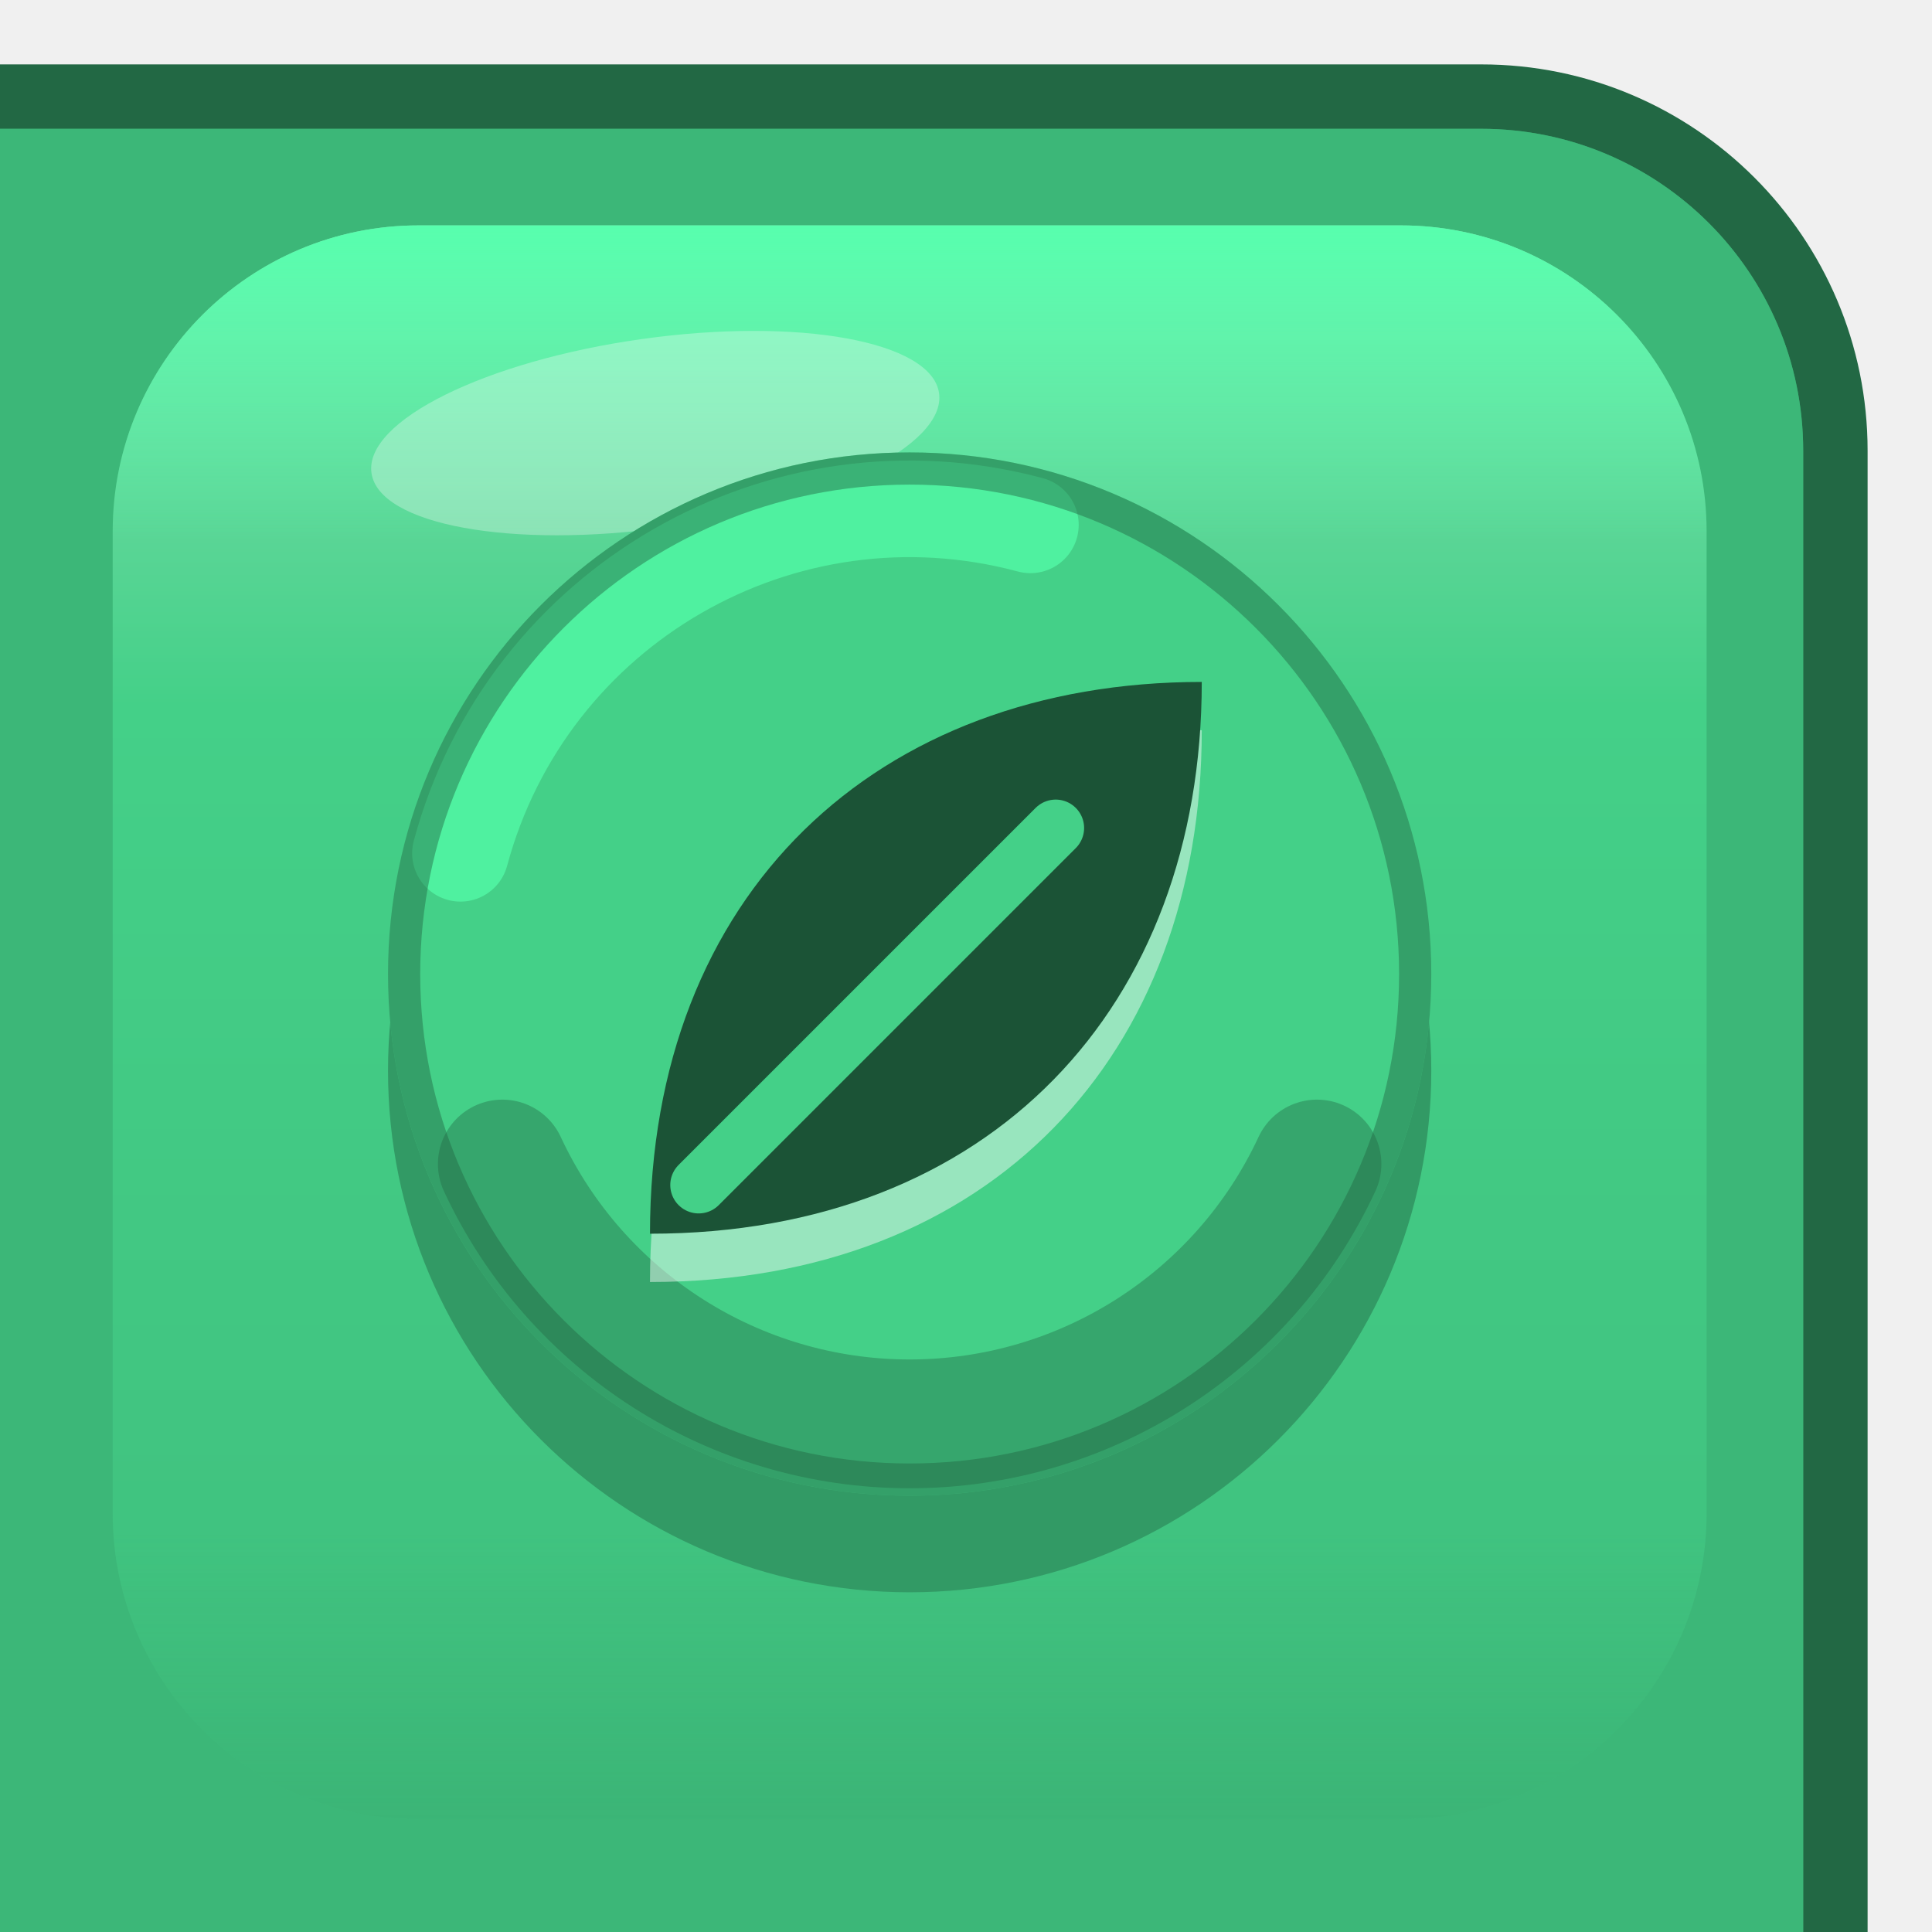
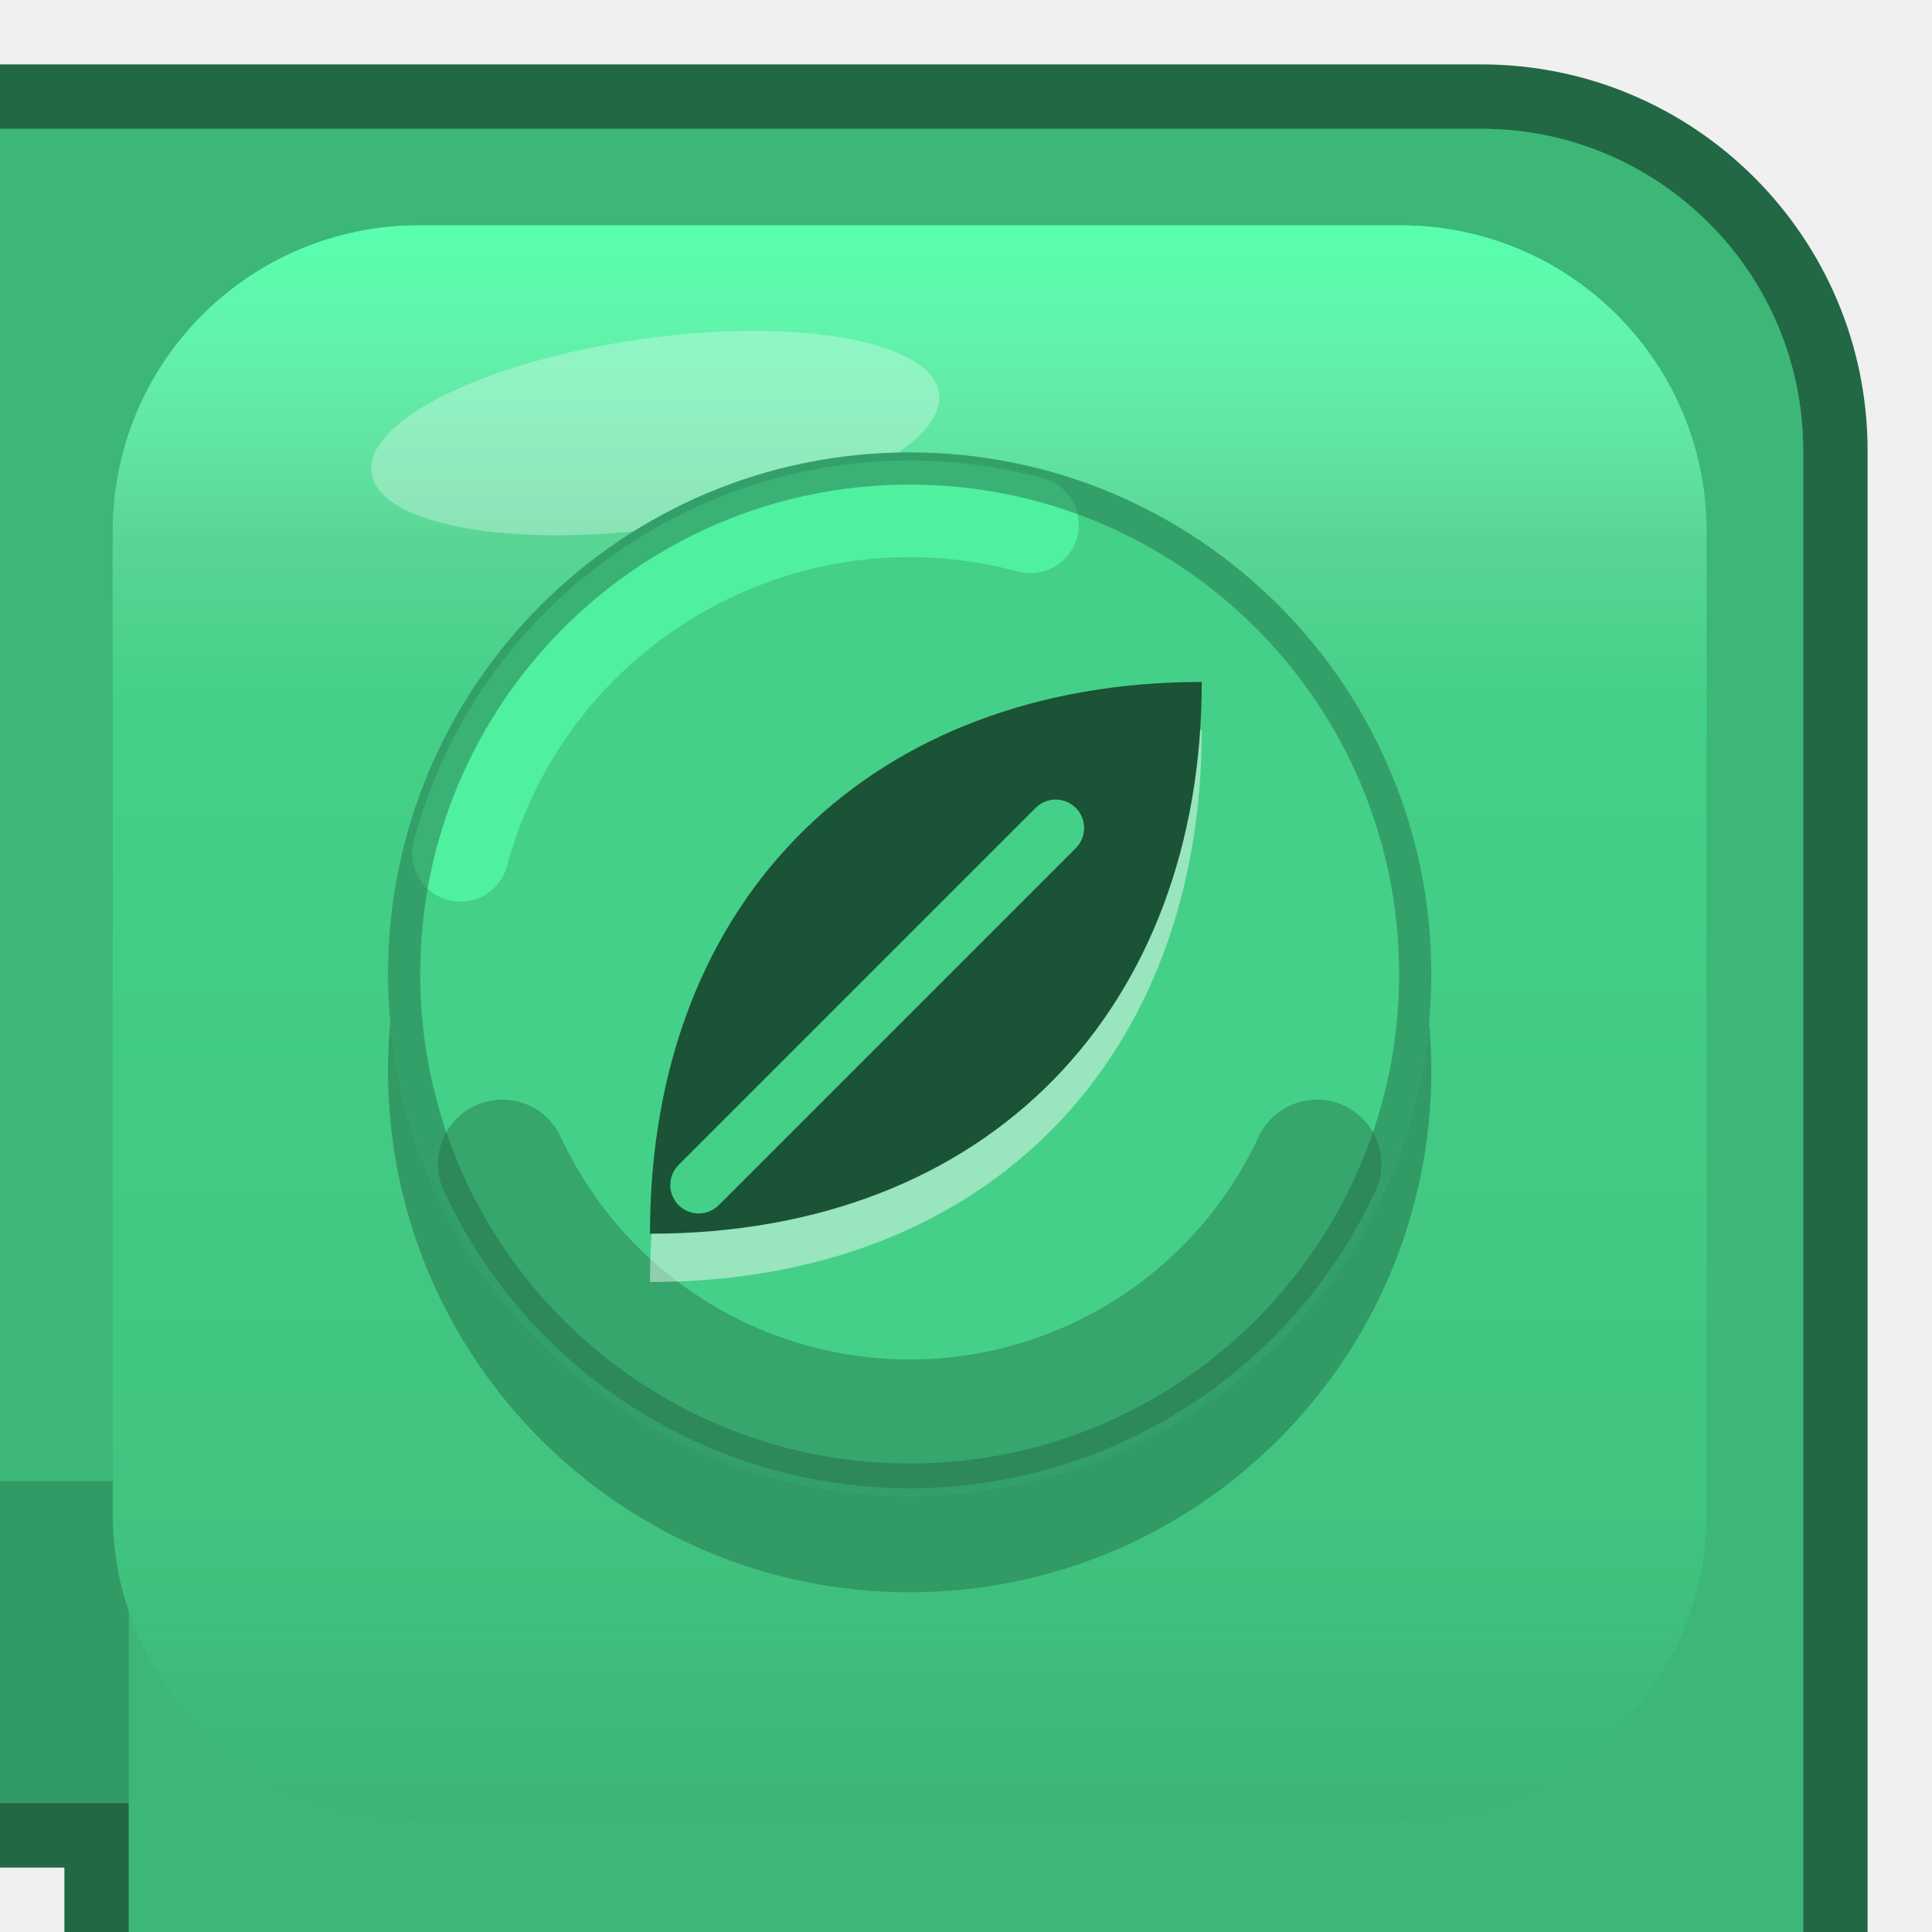
<svg xmlns="http://www.w3.org/2000/svg" width="120" height="120" viewBox="120 120 120 120" data-scale="1.5" data-pivot="0.5 0.5" data-anchor="0.4708 0.4958" data-stud="64.8" data-sym="50.4">
  <defs>
    <linearGradient id="pg0" x1="0" y1="0" x2="0" y2="1">
      <stop offset="0" stop-color="#80DFAE" />
      <stop offset="0.3" stop-color="#44D088" />
      <stop offset="1" stop-color="#3FBF7D" />
    </linearGradient>
    <linearGradient id="pb1" x1="0" y1="0" x2="0" y2="1">
      <stop offset="0" stop-color="#57FFAE" />
      <stop offset="1" stop-color="#57FFAE" stop-opacity="0" />
    </linearGradient>
    <linearGradient id="ps2" x1="0" y1="0" x2="0" y2="1">
      <stop offset="0" stop-color="#329A65" stop-opacity="0" />
      <stop offset="1" stop-color="#329A65" stop-opacity="0.28" />
    </linearGradient>
  </defs>
-   <path d="M236 148L236 332A24 24 0 0 1 212 356L28 356A24 24 0 0 1 4 332L4 148A24 24 0 0 1 28 124L212 124A24 24 0 0 1 236 148Z" fill="#226844" />
-   <path d="M232 148L232 332A20 20 0 0 1 212 352L28 352A20 20 0 0 1 8 332L8 148A20 20 0 0 1 28 128L212 128A20 20 0 0 1 232 148Z" fill="#329A65" />
-   <path d="M232 148L232 312A20 20 0 0 1 212 332L28 332A20 20 0 0 1 8 312L8 148A20 20 0 0 1 28 128L212 128A20 20 0 0 1 232 148Z" fill="#3CB778" />
+   <path d="M236 148L236 332A24 24 0 0 1 212 356L148 356A24 24 0 0 1 124 332L124 236L28 236A24 24 0 0 1 4 212L4 148A24 24 0 0 1 28 124L212 124A24 24 0 0 1 236 148Z" fill="#226844" />
+   <path d="M232 148L232 332A20 20 0 0 1 212 352L148 352A20 20 0 0 1 128 332L128 232L28 232A20 20 0 0 1 8 212L8 148A20 20 0 0 1 28 128L212 128A20 20 0 0 1 232 148Z" fill="#329A65" />
+   <path d="M232 148L232 312A20 20 0 0 1 212 332L148 332A20 20 0 0 1 128 312L128 212L28 212A20 20 0 0 1 8 192L8 148A20 20 0 0 1 28 128L212 128A20 20 0 0 1 232 148Z" fill="#3CB778" />
  <clipPath id="pc3">
    <path d="M146 134H207A19 19 0 0 1 226 153V214A19 19 0 0 1 207 233H146A19 19 0 0 1 127 214V153A19 19 0 0 1 146 134Z" />
  </clipPath>
  <path d="M146 134H207A19 19 0 0 1 226 153V214A19 19 0 0 1 207 233H146A19 19 0 0 1 127 214V153A19 19 0 0 1 146 134Z" fill="url(#pg0)" />
  <g clip-path="url(#pc3)">
    <rect x="127" y="134" width="99" height="19.8" fill="url(#pb1)" />
    <rect x="127" y="215.2" width="99" height="18.8" fill="url(#ps2)" />
    <ellipse cx="160.7" cy="146.9" rx="17.8" ry="5.9" transform="rotate(-8 160.7 146.9)" fill="#FFFFFF" fill-opacity="0.3" />
  </g>
  <circle cx="176.5" cy="186.5" r="32.4" fill="#329A65" />
  <circle cx="176.5" cy="180.5" r="32.4" fill="#44D088" />
  <path d="M201.8 192.3A27.9 27.9 0 0 1 151.2 192.3" fill="none" stroke="#36A66D" stroke-width="8" stroke-linecap="round" />
  <path d="M148.6 173A28.9 28.9 0 0 1 184 152.6" fill="none" stroke="#55FFAA" stroke-opacity="0.7" stroke-width="6" stroke-linecap="round" />
  <circle cx="176.5" cy="180.5" r="31.4" fill="none" stroke="#226844" stroke-opacity="0.45" stroke-width="2" />
  <g transform="translate(151.3 158.3) scale(0.504)">
    <g opacity="0.45">
      <path d="M18 82C18 40 46 14 86 14C86 54 60 82 18 82Z" fill="#FFFFFF" />
    </g>
  </g>
  <g transform="translate(151.3 155.3) scale(0.504)">
    <g>
      <path d="M18 82C18 40 46 14 86 14C86 54 60 82 18 82Z" fill="#1B5336" />
      <path d="M24 76L68 32" stroke="#44D088" stroke-width="7" stroke-linecap="round" />
    </g>
  </g>
</svg>
